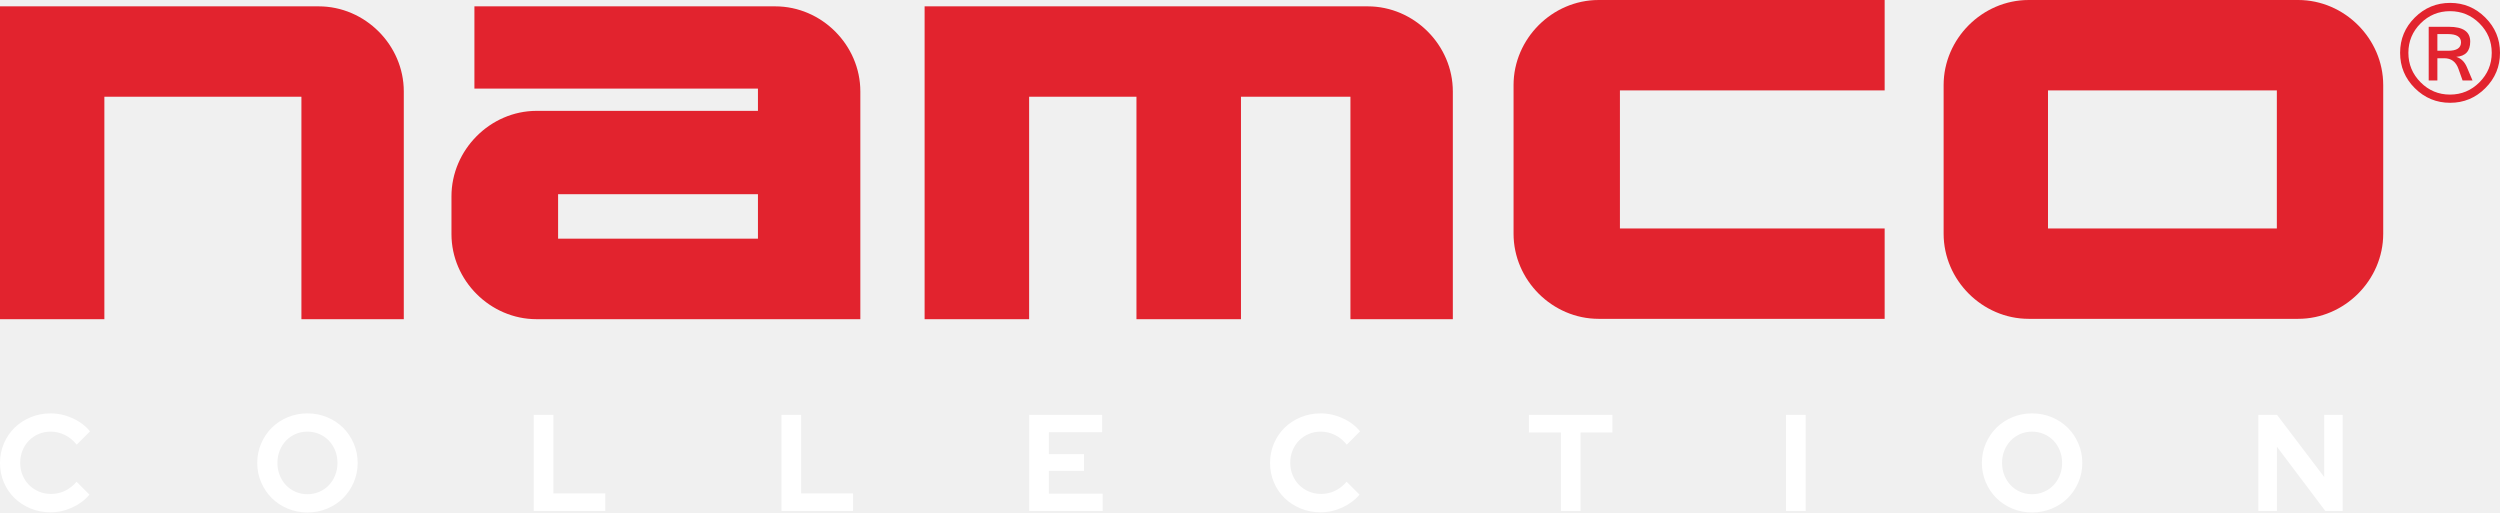
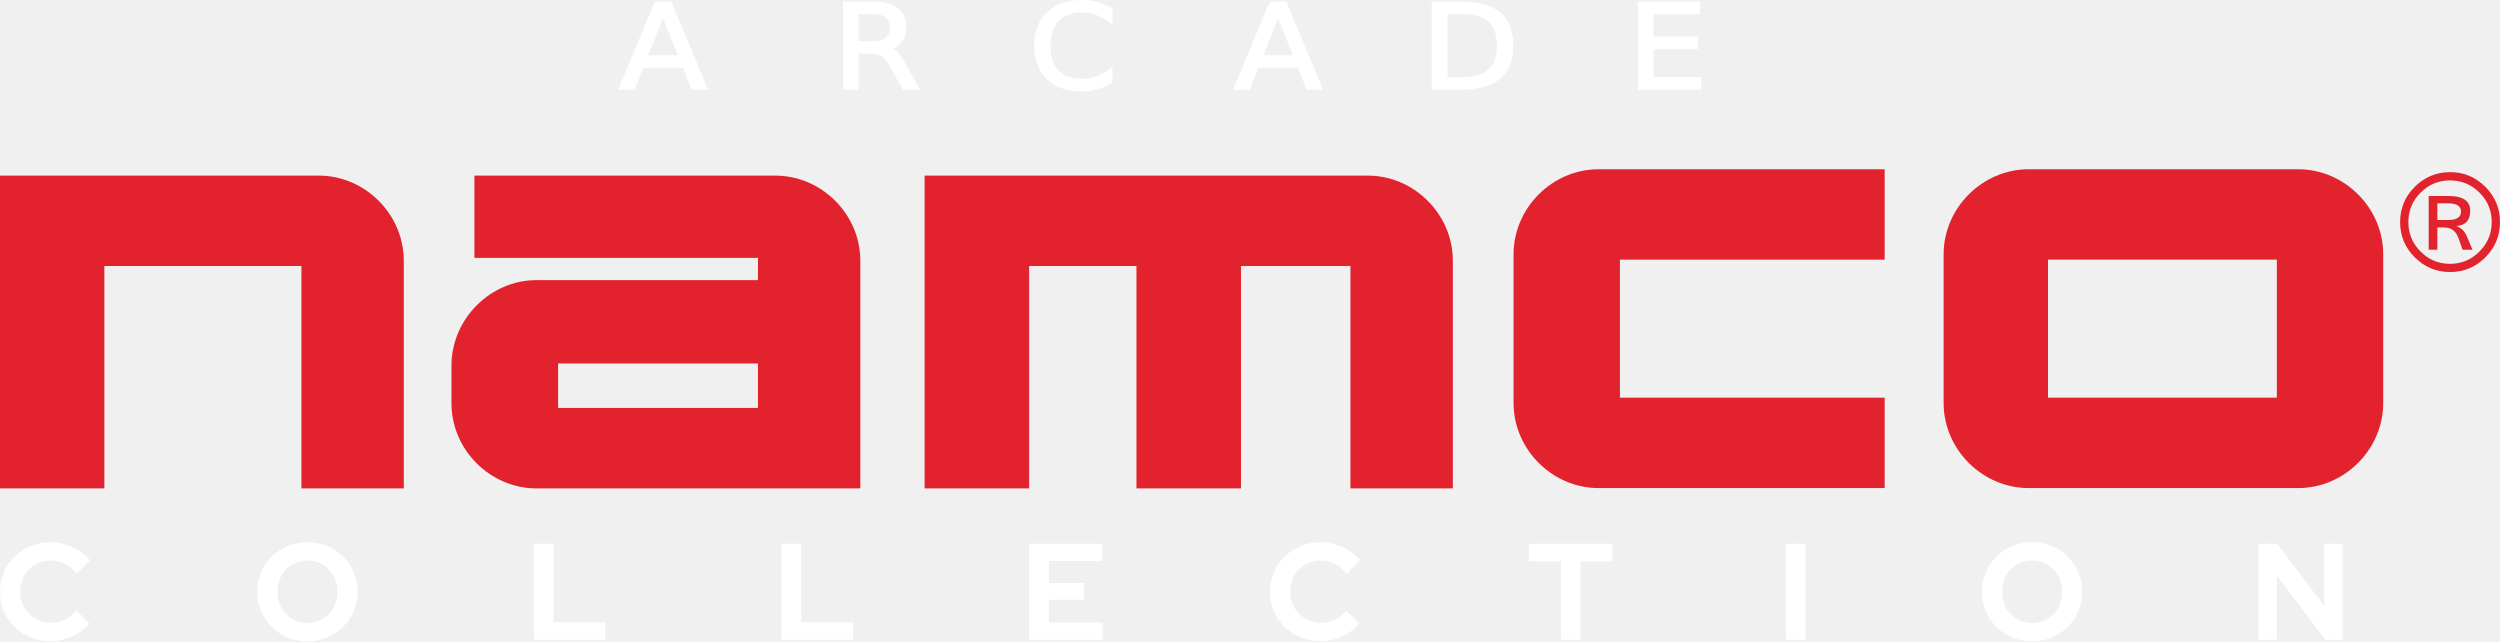
- <svg xmlns="http://www.w3.org/2000/svg" width="495.106" height="101.488" viewBox="0 0 495.106 101.488" version="1.1" id="svg103" style="fill:none">
+ <svg xmlns="http://www.w3.org/2000/svg" width="495.106" height="127.005" viewBox="0 0 495.106 127.005" version="1.1" id="svg103" style="fill:none">
  <defs id="defs107" />
-   <path d="m 14.293,100.51 c -1.387,0.634 -2.814,0.951 -4.281,0.951 -1.414,0 -2.733,-0.254 -3.959,-0.761 C 4.827,100.192 3.767,99.504 2.872,98.635 1.977,97.765 1.275,96.732 0.765,95.537 0.255,94.341 0,93.055 0,91.678 c 0,-1.377 0.259,-2.668 0.778,-3.872 0.519,-1.205 1.226,-2.242 2.12,-3.111 0.895,-0.87 1.955,-1.558 3.181,-2.065 1.226,-0.507 2.536,-0.761 3.932,-0.761 1.503,0 2.961,0.322 4.375,0.965 1.414,0.643 2.559,1.508 3.436,2.595 l -2.63,2.636 c -0.662,-0.833 -1.441,-1.472 -2.335,-1.916 -0.895,-0.444 -1.843,-0.666 -2.845,-0.666 -0.841,0 -1.633,0.159 -2.375,0.476 -0.743,0.317 -1.382,0.752 -1.919,1.304 -0.537,0.552 -0.957,1.205 -1.262,1.957 -0.304,0.752 -0.456,1.572 -0.456,2.459 0,0.869 0.157,1.68 0.47,2.432 0.313,0.752 0.743,1.399 1.288,1.943 0.546,0.543 1.19,0.974 1.933,1.291 0.743,0.317 1.552,0.476 2.429,0.476 0.984,0 1.906,-0.208 2.765,-0.625 0.859,-0.417 1.619,-1.014 2.282,-1.793 l 2.55,2.554 c -0.895,1.069 -2.035,1.92 -3.422,2.554 z m 50.501,0.217 c -1.217,0.507 -2.523,0.761 -3.919,0.761 -1.378,0 -2.675,-0.254 -3.892,-0.761 -1.217,-0.507 -2.268,-1.2 -3.154,-2.079 -0.886,-0.879 -1.588,-1.92 -2.107,-3.125 -0.519,-1.205 -0.778,-2.486 -0.778,-3.845 0,-1.359 0.259,-2.64 0.778,-3.845 0.519,-1.205 1.221,-2.246 2.107,-3.125 0.886,-0.879 1.937,-1.572 3.154,-2.079 1.217,-0.507 2.514,-0.761 3.892,-0.761 1.396,0 2.702,0.254 3.919,0.761 1.217,0.507 2.268,1.2 3.154,2.079 0.886,0.879 1.588,1.92 2.107,3.125 0.519,1.205 0.778,2.486 0.778,3.845 0,1.359 -0.259,2.64 -0.778,3.845 -0.519,1.205 -1.221,2.246 -2.107,3.125 -0.886,0.879 -1.937,1.572 -3.154,2.079 z m -3.919,-2.853 c -0.841,0 -1.624,-0.159 -2.349,-0.476 -0.725,-0.317 -1.351,-0.752 -1.879,-1.304 -0.528,-0.552 -0.944,-1.209 -1.248,-1.97 -0.304,-0.761 -0.456,-1.576 -0.456,-2.446 0,-0.888 0.152,-1.707 0.456,-2.459 0.304,-0.752 0.72,-1.404 1.248,-1.957 0.528,-0.553 1.154,-0.987 1.879,-1.304 0.725,-0.317 1.508,-0.476 2.349,-0.476 0.841,0 1.628,0.159 2.362,0.476 0.734,0.317 1.364,0.752 1.892,1.304 0.528,0.552 0.944,1.205 1.248,1.957 0.304,0.752 0.456,1.572 0.456,2.459 0,0.869 -0.152,1.685 -0.456,2.446 -0.304,0.761 -0.72,1.418 -1.248,1.97 -0.528,0.553 -1.159,0.987 -1.892,1.304 -0.734,0.317 -1.521,0.476 -2.362,0.476 z M 119.871,97.711 v 3.478 H 105.7 V 82.167 h 3.892 V 97.711 Z m 49.066,3.478 V 97.711 H 158.657 V 82.167 h -3.892 v 19.022 z m 49.44,-3.424 v 3.424 H 203.83 V 82.167 h 14.44 v 3.424 h -10.548 v 4.348 h 6.952 v 3.315 h -6.952 v 4.511 z m 43.161,3.696 c 1.467,0 2.894,-0.317 4.281,-0.951 1.387,-0.634 2.527,-1.486 3.423,-2.554 L 266.691,95.401 c -0.662,0.779 -1.422,1.377 -2.282,1.793 -0.859,0.417 -1.78,0.625 -2.764,0.625 -0.877,0 -1.687,-0.159 -2.429,-0.476 -0.742,-0.317 -1.387,-0.747 -1.932,-1.291 -0.546,-0.543 -0.976,-1.191 -1.289,-1.943 -0.313,-0.752 -0.47,-1.563 -0.47,-2.432 0,-0.888 0.152,-1.707 0.457,-2.459 0.304,-0.752 0.724,-1.404 1.261,-1.957 0.537,-0.553 1.176,-0.987 1.919,-1.304 0.742,-0.317 1.534,-0.476 2.375,-0.476 1.002,0 1.95,0.222 2.845,0.666 0.894,0.444 1.673,1.082 2.335,1.916 l 2.631,-2.636 c -0.877,-1.087 -2.022,-1.952 -3.436,-2.595 -1.414,-0.643 -2.873,-0.965 -4.375,-0.965 -1.396,0 -2.706,0.254 -3.932,0.761 -1.226,0.507 -2.286,1.196 -3.181,2.065 -0.896,0.87 -1.602,1.907 -2.121,3.111 -0.518,1.205 -0.778,2.495 -0.778,3.872 0,1.377 0.255,2.663 0.765,3.859 0.51,1.196 1.212,2.228 2.106,3.098 0.896,0.869 1.955,1.558 3.181,2.065 1.226,0.507 2.546,0.761 3.96,0.761 z M 313.019,85.645 v 15.544 h -3.892 V 85.645 h -6.335 v -3.478 h 16.534 v 3.478 z m 44.583,-3.478 h -3.892 v 19.022 h 3.892 z m 48.743,18.56 c -1.216,0.507 -2.523,0.761 -3.918,0.761 -1.378,0 -2.675,-0.254 -3.893,-0.761 -1.216,-0.507 -2.268,-1.2 -3.153,-2.079 -0.886,-0.879 -1.588,-1.92 -2.107,-3.125 -0.519,-1.205 -0.779,-2.486 -0.779,-3.845 0,-1.359 0.26,-2.64 0.779,-3.845 0.519,-1.205 1.221,-2.246 2.107,-3.125 0.885,-0.879 1.937,-1.572 3.153,-2.079 1.218,-0.507 2.515,-0.761 3.893,-0.761 1.395,0 2.702,0.254 3.918,0.761 1.216,0.507 2.268,1.2 3.154,2.079 0.885,0.879 1.588,1.92 2.107,3.125 0.518,1.205 0.778,2.486 0.778,3.845 0,1.359 -0.26,2.64 -0.778,3.845 -0.519,1.205 -1.222,2.246 -2.107,3.125 -0.886,0.879 -1.938,1.572 -3.154,2.079 z m -3.918,-2.853 c -0.841,0 -1.624,-0.159 -2.349,-0.476 -0.725,-0.317 -1.351,-0.752 -1.879,-1.304 -0.529,-0.552 -0.944,-1.209 -1.249,-1.97 -0.304,-0.761 -0.456,-1.576 -0.456,-2.446 0,-0.888 0.152,-1.707 0.456,-2.459 0.305,-0.752 0.72,-1.404 1.249,-1.957 0.527,-0.553 1.154,-0.987 1.879,-1.304 0.725,-0.317 1.507,-0.476 2.349,-0.476 0.84,0 1.628,0.159 2.361,0.476 0.734,0.317 1.364,0.752 1.893,1.304 0.527,0.552 0.944,1.205 1.248,1.957 0.305,0.752 0.457,1.572 0.457,2.459 0,0.869 -0.152,1.685 -0.457,2.446 -0.304,0.761 -0.72,1.418 -1.248,1.97 -0.529,0.553 -1.159,0.987 -1.893,1.304 -0.733,0.317 -1.521,0.476 -2.361,0.476 z m 48.501,-9.402 v 12.717 h -3.677 V 82.167 h 3.705 l 9.34,12.31 V 82.167 h 3.65 v 19.022 h -3.436 z" id="path89" style="clip-rule:evenodd;fill:#ffffff;fill-rule:evenodd;stroke-width:1.154" />
-   <path d="M 401.772,0 C 392.586,0 384.919,7.666 384.919,16.852 v 29.439 c 0,9.187 7.667,16.852 16.853,16.852 h 53.354 c 9.187,0 16.852,-7.666 16.852,-16.852 V 16.852 C 471.978,7.666 464.312,0 455.126,0 Z m 3.818,17.901 h 45.322 v 27.341 h -45.322 z" id="path91" style="fill:#e2232e;stroke-width:1.154" />
-   <path d="M 0,1.258 V 63.213 H 20.67 V 19.159 h 39.023 V 63.213 H 79.968 V 18.11 c 0,-9.187 -7.666,-16.852 -16.852,-16.852 z" id="path93" style="fill:#e2232e;stroke-width:1.154" />
-   <path d="m 93.953,1.258 v 16.293 h 56.152 v 4.405 h -43.844 c -9.187,0 -16.852,7.736 -16.852,16.922 v 7.482 c 0,9.187 7.666,16.852 16.852,16.852 h 43.844 9.16 11.119 V 18.11 c 0,-9.187 -7.665,-16.852 -16.852,-16.852 z m 16.573,37.201 h 39.579 v 8.811 h -39.579 z" id="path95" style="fill:#e2232e;stroke-width:1.154" />
-   <path d="M 183.111,1.258 V 63.213 h 20.699 V 19.159 h 21.257 V 63.213 h 20.699 V 19.159 h 21.677 V 63.213 h 20.279 V 18.11 c 0,-9.187 -7.665,-16.852 -16.852,-16.852 z" id="path97" style="fill:#e2232e;stroke-width:1.154" />
-   <path d="m 316.6,0 c -9.187,0 -16.852,7.666 -16.852,16.852 v 29.439 c 0,9.187 7.665,16.852 16.852,16.852 h 56.642 V 45.243 h -52.428 v -27.341 h 52.428 V 0 Z" id="path99" style="fill:#e2232e;stroke-width:1.154" />
-   <path d="m 485.233,0.573 c 2.702,2.3e-5 5.021,0.968 6.963,2.904 1.94,1.936 2.911,4.263 2.911,6.982 0,2.718 -0.966,5.048 -2.898,6.988 -1.932,1.94 -4.256,2.911 -6.975,2.911 -2.727,0 -5.061,-0.968 -7.001,-2.904 -1.941,-1.936 -2.911,-4.268 -2.911,-6.995 0,-2.727 0.972,-5.057 2.916,-6.988 1.946,-1.932 4.277,-2.898 6.995,-2.898 z m -0.025,18.159 c 2.263,0 4.207,-0.811 5.827,-2.432 1.621,-1.621 2.433,-3.568 2.433,-5.841 0,-2.273 -0.809,-4.215 -2.426,-5.828 -1.617,-1.613 -3.562,-2.419 -5.834,-2.419 -2.274,1e-5 -4.216,0.806 -5.828,2.419 -1.613,1.613 -2.419,3.555 -2.419,5.828 0,2.273 0.806,4.22 2.419,5.841 1.612,1.621 3.555,2.432 5.828,2.432 z m 4.457,-2.793 h -1.967 l -0.826,-2.321 c -0.497,-1.39 -1.437,-2.085 -2.818,-2.085 h -1.35 v 4.405 H 480.986 V 5.306 h 3.999 c 2.814,2e-5 4.222,0.975 4.222,2.924 0,1.879 -0.922,2.889 -2.766,3.029 0.944,0.288 1.642,0.962 2.097,2.019 z m -6.961,-5.887 h 2.15 c 1.687,0 2.531,-0.555 2.531,-1.665 0,-1.093 -0.87,-1.639 -2.609,-1.639 h -2.072 z" id="path101" style="fill:#e2232e;stroke-width:1.154" />
+   <path d="m 14.293,126.027 c -1.387,0.634 -2.814,0.951 -4.281,0.951 -1.414,0 -2.733,-0.254 -3.959,-0.761 C 4.827,125.71 3.767,125.021 2.872,124.152 1.977,123.282 1.275,122.249 0.765,121.054 0.255,119.858 0,118.572 0,117.195 c 0,-1.377 0.259,-2.668 0.778,-3.872 0.519,-1.205 1.226,-2.242 2.12,-3.111 0.895,-0.87 1.955,-1.558 3.181,-2.065 1.226,-0.507 2.536,-0.761 3.932,-0.761 1.503,0 2.961,0.322 4.375,0.965 1.414,0.643 2.559,1.508 3.436,2.595 l -2.63,2.636 c -0.662,-0.833 -1.441,-1.472 -2.335,-1.916 -0.895,-0.444 -1.843,-0.666 -2.845,-0.666 -0.841,0 -1.633,0.159 -2.375,0.476 -0.743,0.317 -1.382,0.752 -1.919,1.304 -0.537,0.552 -0.957,1.205 -1.262,1.957 -0.304,0.752 -0.456,1.572 -0.456,2.459 0,0.869 0.157,1.68 0.47,2.432 0.313,0.752 0.743,1.399 1.288,1.943 0.546,0.543 1.19,0.974 1.933,1.291 0.743,0.317 1.552,0.476 2.429,0.476 0.984,0 1.906,-0.208 2.765,-0.625 0.859,-0.417 1.619,-1.014 2.282,-1.793 l 2.55,2.554 c -0.895,1.069 -2.035,1.92 -3.422,2.554 z m 50.501,0.217 c -1.217,0.507 -2.523,0.761 -3.919,0.761 -1.378,0 -2.675,-0.254 -3.892,-0.761 -1.217,-0.507 -2.268,-1.2 -3.154,-2.079 -0.886,-0.879 -1.588,-1.92 -2.107,-3.125 -0.519,-1.205 -0.778,-2.486 -0.778,-3.845 0,-1.359 0.259,-2.64 0.778,-3.845 0.519,-1.205 1.221,-2.246 2.107,-3.125 0.886,-0.879 1.937,-1.572 3.154,-2.079 1.217,-0.507 2.514,-0.761 3.892,-0.761 1.396,0 2.702,0.254 3.919,0.761 1.217,0.507 2.268,1.2 3.154,2.079 0.886,0.879 1.588,1.92 2.107,3.125 0.519,1.205 0.778,2.486 0.778,3.845 0,1.359 -0.259,2.64 -0.778,3.845 -0.519,1.205 -1.221,2.246 -2.107,3.125 -0.886,0.879 -1.937,1.572 -3.154,2.079 z m -3.919,-2.853 c -0.841,0 -1.624,-0.159 -2.349,-0.476 -0.725,-0.317 -1.351,-0.752 -1.879,-1.304 -0.528,-0.552 -0.944,-1.209 -1.248,-1.97 -0.304,-0.761 -0.456,-1.576 -0.456,-2.446 0,-0.888 0.152,-1.707 0.456,-2.459 0.304,-0.752 0.72,-1.404 1.248,-1.957 0.528,-0.553 1.154,-0.987 1.879,-1.304 0.725,-0.317 1.508,-0.476 2.349,-0.476 0.841,0 1.628,0.159 2.362,0.476 0.734,0.317 1.364,0.752 1.892,1.304 0.528,0.552 0.944,1.205 1.248,1.957 0.304,0.752 0.456,1.572 0.456,2.459 0,0.869 -0.152,1.685 -0.456,2.446 -0.304,0.761 -0.72,1.418 -1.248,1.97 -0.528,0.553 -1.159,0.987 -1.892,1.304 -0.734,0.317 -1.521,0.476 -2.362,0.476 z m 58.996,-0.163 v 3.478 h -14.171 v -19.022 h 3.892 v 15.543 z m 49.066,3.478 v -3.478 h -10.281 v -15.543 h -3.892 V 126.706 Z m 49.44,-3.424 v 3.424 h -14.547 v -19.022 h 14.44 v 3.424 h -10.548 v 4.348 h 6.952 v 3.315 h -6.952 v 4.511 z m 43.161,3.696 c 1.467,0 2.894,-0.317 4.281,-0.951 1.387,-0.634 2.527,-1.486 3.423,-2.554 l -2.551,-2.554 c -0.662,0.779 -1.422,1.377 -2.282,1.793 -0.859,0.417 -1.78,0.625 -2.764,0.625 -0.877,0 -1.687,-0.159 -2.429,-0.476 -0.742,-0.317 -1.387,-0.747 -1.932,-1.291 -0.546,-0.543 -0.976,-1.191 -1.289,-1.943 -0.313,-0.752 -0.47,-1.563 -0.47,-2.432 0,-0.888 0.152,-1.707 0.457,-2.459 0.304,-0.752 0.724,-1.404 1.261,-1.957 0.537,-0.553 1.176,-0.987 1.919,-1.304 0.742,-0.317 1.534,-0.476 2.375,-0.476 1.002,0 1.95,0.222 2.845,0.666 0.894,0.444 1.673,1.082 2.335,1.916 l 2.631,-2.636 c -0.877,-1.087 -2.022,-1.952 -3.436,-2.595 -1.414,-0.643 -2.873,-0.965 -4.375,-0.965 -1.396,0 -2.706,0.254 -3.932,0.761 -1.226,0.507 -2.286,1.196 -3.181,2.065 -0.896,0.87 -1.602,1.907 -2.121,3.111 -0.518,1.205 -0.778,2.495 -0.778,3.872 0,1.377 0.255,2.663 0.765,3.859 0.51,1.196 1.212,2.228 2.106,3.098 0.896,0.869 1.955,1.558 3.181,2.065 1.226,0.507 2.546,0.761 3.96,0.761 z M 313.019,111.162 V 126.706 h -3.892 v -15.544 h -6.335 v -3.478 h 16.534 v 3.478 z m 44.583,-3.478 h -3.892 V 126.706 h 3.892 z m 48.743,18.56 c -1.216,0.507 -2.523,0.761 -3.918,0.761 -1.378,0 -2.675,-0.254 -3.893,-0.761 -1.216,-0.507 -2.268,-1.2 -3.153,-2.079 -0.886,-0.879 -1.588,-1.92 -2.107,-3.125 -0.519,-1.205 -0.779,-2.486 -0.779,-3.845 0,-1.359 0.26,-2.64 0.779,-3.845 0.519,-1.205 1.221,-2.246 2.107,-3.125 0.885,-0.879 1.937,-1.572 3.153,-2.079 1.218,-0.507 2.515,-0.761 3.893,-0.761 1.395,0 2.702,0.254 3.918,0.761 1.216,0.507 2.268,1.2 3.154,2.079 0.885,0.879 1.588,1.92 2.107,3.125 0.518,1.205 0.778,2.486 0.778,3.845 0,1.359 -0.26,2.64 -0.778,3.845 -0.519,1.205 -1.222,2.246 -2.107,3.125 -0.886,0.879 -1.938,1.572 -3.154,2.079 z m -3.918,-2.853 c -0.841,0 -1.624,-0.159 -2.349,-0.476 -0.725,-0.317 -1.351,-0.752 -1.879,-1.304 -0.529,-0.552 -0.944,-1.209 -1.249,-1.97 -0.304,-0.761 -0.456,-1.576 -0.456,-2.446 0,-0.888 0.152,-1.707 0.456,-2.459 0.305,-0.752 0.72,-1.404 1.249,-1.957 0.527,-0.553 1.154,-0.987 1.879,-1.304 0.725,-0.317 1.507,-0.476 2.349,-0.476 0.84,0 1.628,0.159 2.361,0.476 0.734,0.317 1.364,0.752 1.893,1.304 0.527,0.552 0.944,1.205 1.248,1.957 0.305,0.752 0.457,1.572 0.457,2.459 0,0.869 -0.152,1.685 -0.457,2.446 -0.304,0.761 -0.72,1.418 -1.248,1.97 -0.529,0.553 -1.159,0.987 -1.893,1.304 -0.733,0.317 -1.521,0.476 -2.361,0.476 z m 48.501,-9.402 V 126.706 h -3.677 v -19.022 h 3.705 l 9.34,12.31 v -12.31 h 3.65 V 126.706 h -3.436 z" id="path89" style="clip-rule:evenodd;fill:#ffffff;fill-rule:evenodd;stroke-width:1.154" />
+   <path d="m 401.772,33.517 c -9.187,0 -16.853,7.666 -16.853,16.852 v 29.439 c 0,9.187 7.667,16.852 16.853,16.852 h 53.354 c 9.187,0 16.852,-7.666 16.852,-16.852 v -29.439 c 0,-9.187 -7.665,-16.852 -16.852,-16.852 z m 3.818,17.901 h 45.322 v 27.341 h -45.322 z" id="path91" style="fill:#e2232e;stroke-width:1.154" />
+   <path d="M 0,34.775 V 96.73 H 20.67 V 52.676 h 39.023 V 96.73 H 79.968 V 51.628 c 0,-9.187 -7.666,-16.852 -16.852,-16.852 z" id="path93" style="fill:#e2232e;stroke-width:1.154" />
+   <path d="m 93.953,34.775 v 16.293 h 56.152 v 4.405 h -43.844 c -9.187,0 -16.852,7.736 -16.852,16.922 v 7.482 c 0,9.187 7.666,16.852 16.852,16.852 h 43.844 9.16 11.119 V 51.628 c 0,-9.187 -7.665,-16.852 -16.852,-16.852 z m 16.573,37.201 h 39.579 v 8.811 h -39.579 z" id="path95" style="fill:#e2232e;stroke-width:1.154" />
+   <path d="m 183.111,34.775 v 61.955 h 20.699 V 52.676 h 21.257 v 44.054 h 20.699 V 52.676 h 21.677 v 44.054 h 20.279 V 51.628 c 0,-9.187 -7.665,-16.852 -16.852,-16.852 z" id="path97" style="fill:#e2232e;stroke-width:1.154" />
+   <path d="m 316.6,33.517 c -9.187,0 -16.852,7.666 -16.852,16.852 v 29.439 c 0,9.187 7.665,16.852 16.852,16.852 h 56.642 V 78.76 h -52.428 v -27.341 h 52.428 V 33.517 Z" id="path99" style="fill:#e2232e;stroke-width:1.154" />
+   <path d="m 485.233,34.09 c 2.702,2.3e-5 5.021,0.968 6.963,2.904 1.94,1.936 2.911,4.263 2.911,6.982 0,2.718 -0.966,5.048 -2.898,6.988 -1.932,1.94 -4.256,2.911 -6.975,2.911 -2.727,0 -5.061,-0.968 -7.001,-2.904 -1.941,-1.936 -2.911,-4.268 -2.911,-6.995 0,-2.727 0.972,-5.057 2.916,-6.988 1.946,-1.932 4.277,-2.898 6.995,-2.898 z m -0.025,18.159 c 2.263,0 4.207,-0.811 5.827,-2.432 1.621,-1.621 2.433,-3.568 2.433,-5.841 0,-2.273 -0.809,-4.215 -2.426,-5.828 -1.617,-1.613 -3.562,-2.419 -5.834,-2.419 -2.274,10e-6 -4.216,0.806 -5.828,2.419 -1.613,1.613 -2.419,3.555 -2.419,5.828 0,2.273 0.806,4.22 2.419,5.841 1.612,1.621 3.555,2.432 5.828,2.432 z m 4.457,-2.793 h -1.967 l -0.826,-2.321 c -0.497,-1.39 -1.437,-2.085 -2.818,-2.085 h -1.35 v 4.405 h -1.717 v -10.633 h 3.999 c 2.814,2e-5 4.222,0.975 4.222,2.924 0,1.879 -0.922,2.889 -2.766,3.029 0.944,0.288 1.642,0.962 2.097,2.019 z m -6.961,-5.887 h 2.15 c 1.687,0 2.531,-0.555 2.531,-1.665 0,-1.093 -0.87,-1.639 -2.609,-1.639 h -2.072 z" id="path101" style="fill:#e2232e;stroke-width:1.154" />
+   <g id="g48" transform="matrix(0.866944,0,0,0.866944,46.02666,-104.2693)">
+     <path d="m 98.369,123.564 -3.912,9.676 h 7.838 z m -1.627,-2.592 h 3.269 l 8.123,19.444 h -2.998 l -1.942,-4.988 h -9.608 l -1.942,4.988 h -3.041 z" style="font-style:normal;font-weight:normal;font-size:40px;line-height:125%;font-family:sans-serif;letter-spacing:0px;word-spacing:0px;fill:#ffffff;fill-opacity:1;stroke:#ffffff;stroke-width:0.698;stroke-linecap:butt;stroke-linejoin:miter;stroke-miterlimit:4;stroke-dasharray:none;stroke-opacity:1" id="path36" />
+     <path d="m 149.941,131.3 q 0.928,0.287 1.799,1.224 0.885,0.938 1.77,2.579 l 2.927,5.313 h -3.098 l -2.727,-4.988 q -1.056,-1.953 -2.056,-2.592 -0.985,-0.638 -2.698,-0.638 h -3.141 v 8.218 h -2.884 v -19.444 h 6.51 q 3.655,0 5.454,1.393 1.799,1.393 1.799,4.207 0,1.836 -0.942,3.047 -0.928,1.211 -2.712,1.68 z m -7.224,-8.166 v 6.902 h 3.626 q 2.084,0 3.141,-0.873 1.071,-0.886 1.071,-2.592 0,-1.706 -1.071,-2.566 -1.056,-0.873 -3.141,-0.873 z" style="font-style:normal;font-weight:normal;font-size:40px;line-height:125%;font-family:sans-serif;letter-spacing:0px;word-spacing:0px;fill:#ffffff;fill-opacity:1;stroke:#ffffff;stroke-width:0.698;stroke-linecap:butt;stroke-linejoin:miter;stroke-miterlimit:4;stroke-dasharray:none;stroke-opacity:1" id="path38" />
+     <path d="m 200.697,122.471 v 2.774 q -1.456,-1.237 -3.112,-1.849 -1.642,-0.612 -3.498,-0.612 -3.655,0 -5.596,2.045 -1.942,2.032 -1.942,5.886 0,3.842 1.942,5.886 1.942,2.032 5.596,2.032 1.856,0 3.498,-0.612 1.656,-0.612 3.112,-1.849 v 2.748 q -1.513,0.938 -3.212,1.407 -1.685,0.469 -3.569,0.469 -4.84,0 -7.624,-2.696 -2.784,-2.709 -2.784,-7.384 0,-4.688 2.784,-7.384 2.784,-2.709 7.624,-2.709 1.913,0 3.598,0.469 1.699,0.456 3.184,1.38 z" style="font-style:normal;font-weight:normal;font-size:40px;line-height:125%;font-family:sans-serif;letter-spacing:0px;word-spacing:0px;fill:#ffffff;fill-opacity:1;stroke:#ffffff;stroke-width:0.698;stroke-linecap:butt;stroke-linejoin:miter;stroke-miterlimit:4;stroke-dasharray:none;stroke-opacity:1" id="path40-3" />
+     <path d="m 238.863,123.564 -3.912,9.676 h 7.838 z m -1.627,-2.592 h 3.269 l 8.123,19.444 h -2.998 l -1.942,-4.988 h -9.608 l -1.942,4.988 h -3.041 z" style="font-style:normal;font-weight:normal;font-size:40px;line-height:125%;font-family:sans-serif;letter-spacing:0px;word-spacing:0px;fill:#ffffff;fill-opacity:1;stroke:#ffffff;stroke-width:0.698;stroke-linecap:butt;stroke-linejoin:miter;stroke-miterlimit:4;stroke-dasharray:none;stroke-opacity:1" id="path42" />
+     <path d="m 277.211,123.135 v 15.12 h 3.483 q 4.411,0 6.453,-1.823 2.056,-1.823 2.056,-5.756 0,-3.907 -2.056,-5.717 -2.042,-1.823 -6.453,-1.823 z m -2.884,-2.162 h 5.925 q 6.196,0 9.094,2.357 2.898,2.344 2.898,7.345 0,5.027 -2.912,7.384 -2.912,2.357 -9.08,2.357 h -5.925 z" style="font-style:normal;font-weight:normal;font-size:40px;line-height:125%;font-family:sans-serif;letter-spacing:0px;word-spacing:0px;fill:#ffffff;fill-opacity:1;stroke:#ffffff;stroke-width:0.698;stroke-linecap:butt;stroke-linejoin:miter;stroke-miterlimit:4;stroke-dasharray:none;stroke-opacity:1" id="path44" />
+     <path d="m 321.429,120.973 h 13.477 v 2.214 h -10.593 v 5.756 h 10.15 v 2.214 h -10.15 v 7.046 h 10.85 v 2.214 h -13.734 z" style="font-style:normal;font-weight:normal;font-size:40px;line-height:125%;font-family:sans-serif;letter-spacing:0px;word-spacing:0px;fill:#ffffff;fill-opacity:1;stroke:#ffffff;stroke-width:0.698;stroke-linecap:butt;stroke-linejoin:miter;stroke-miterlimit:4;stroke-dasharray:none;stroke-opacity:1" id="path46" />
+   </g>
</svg>
